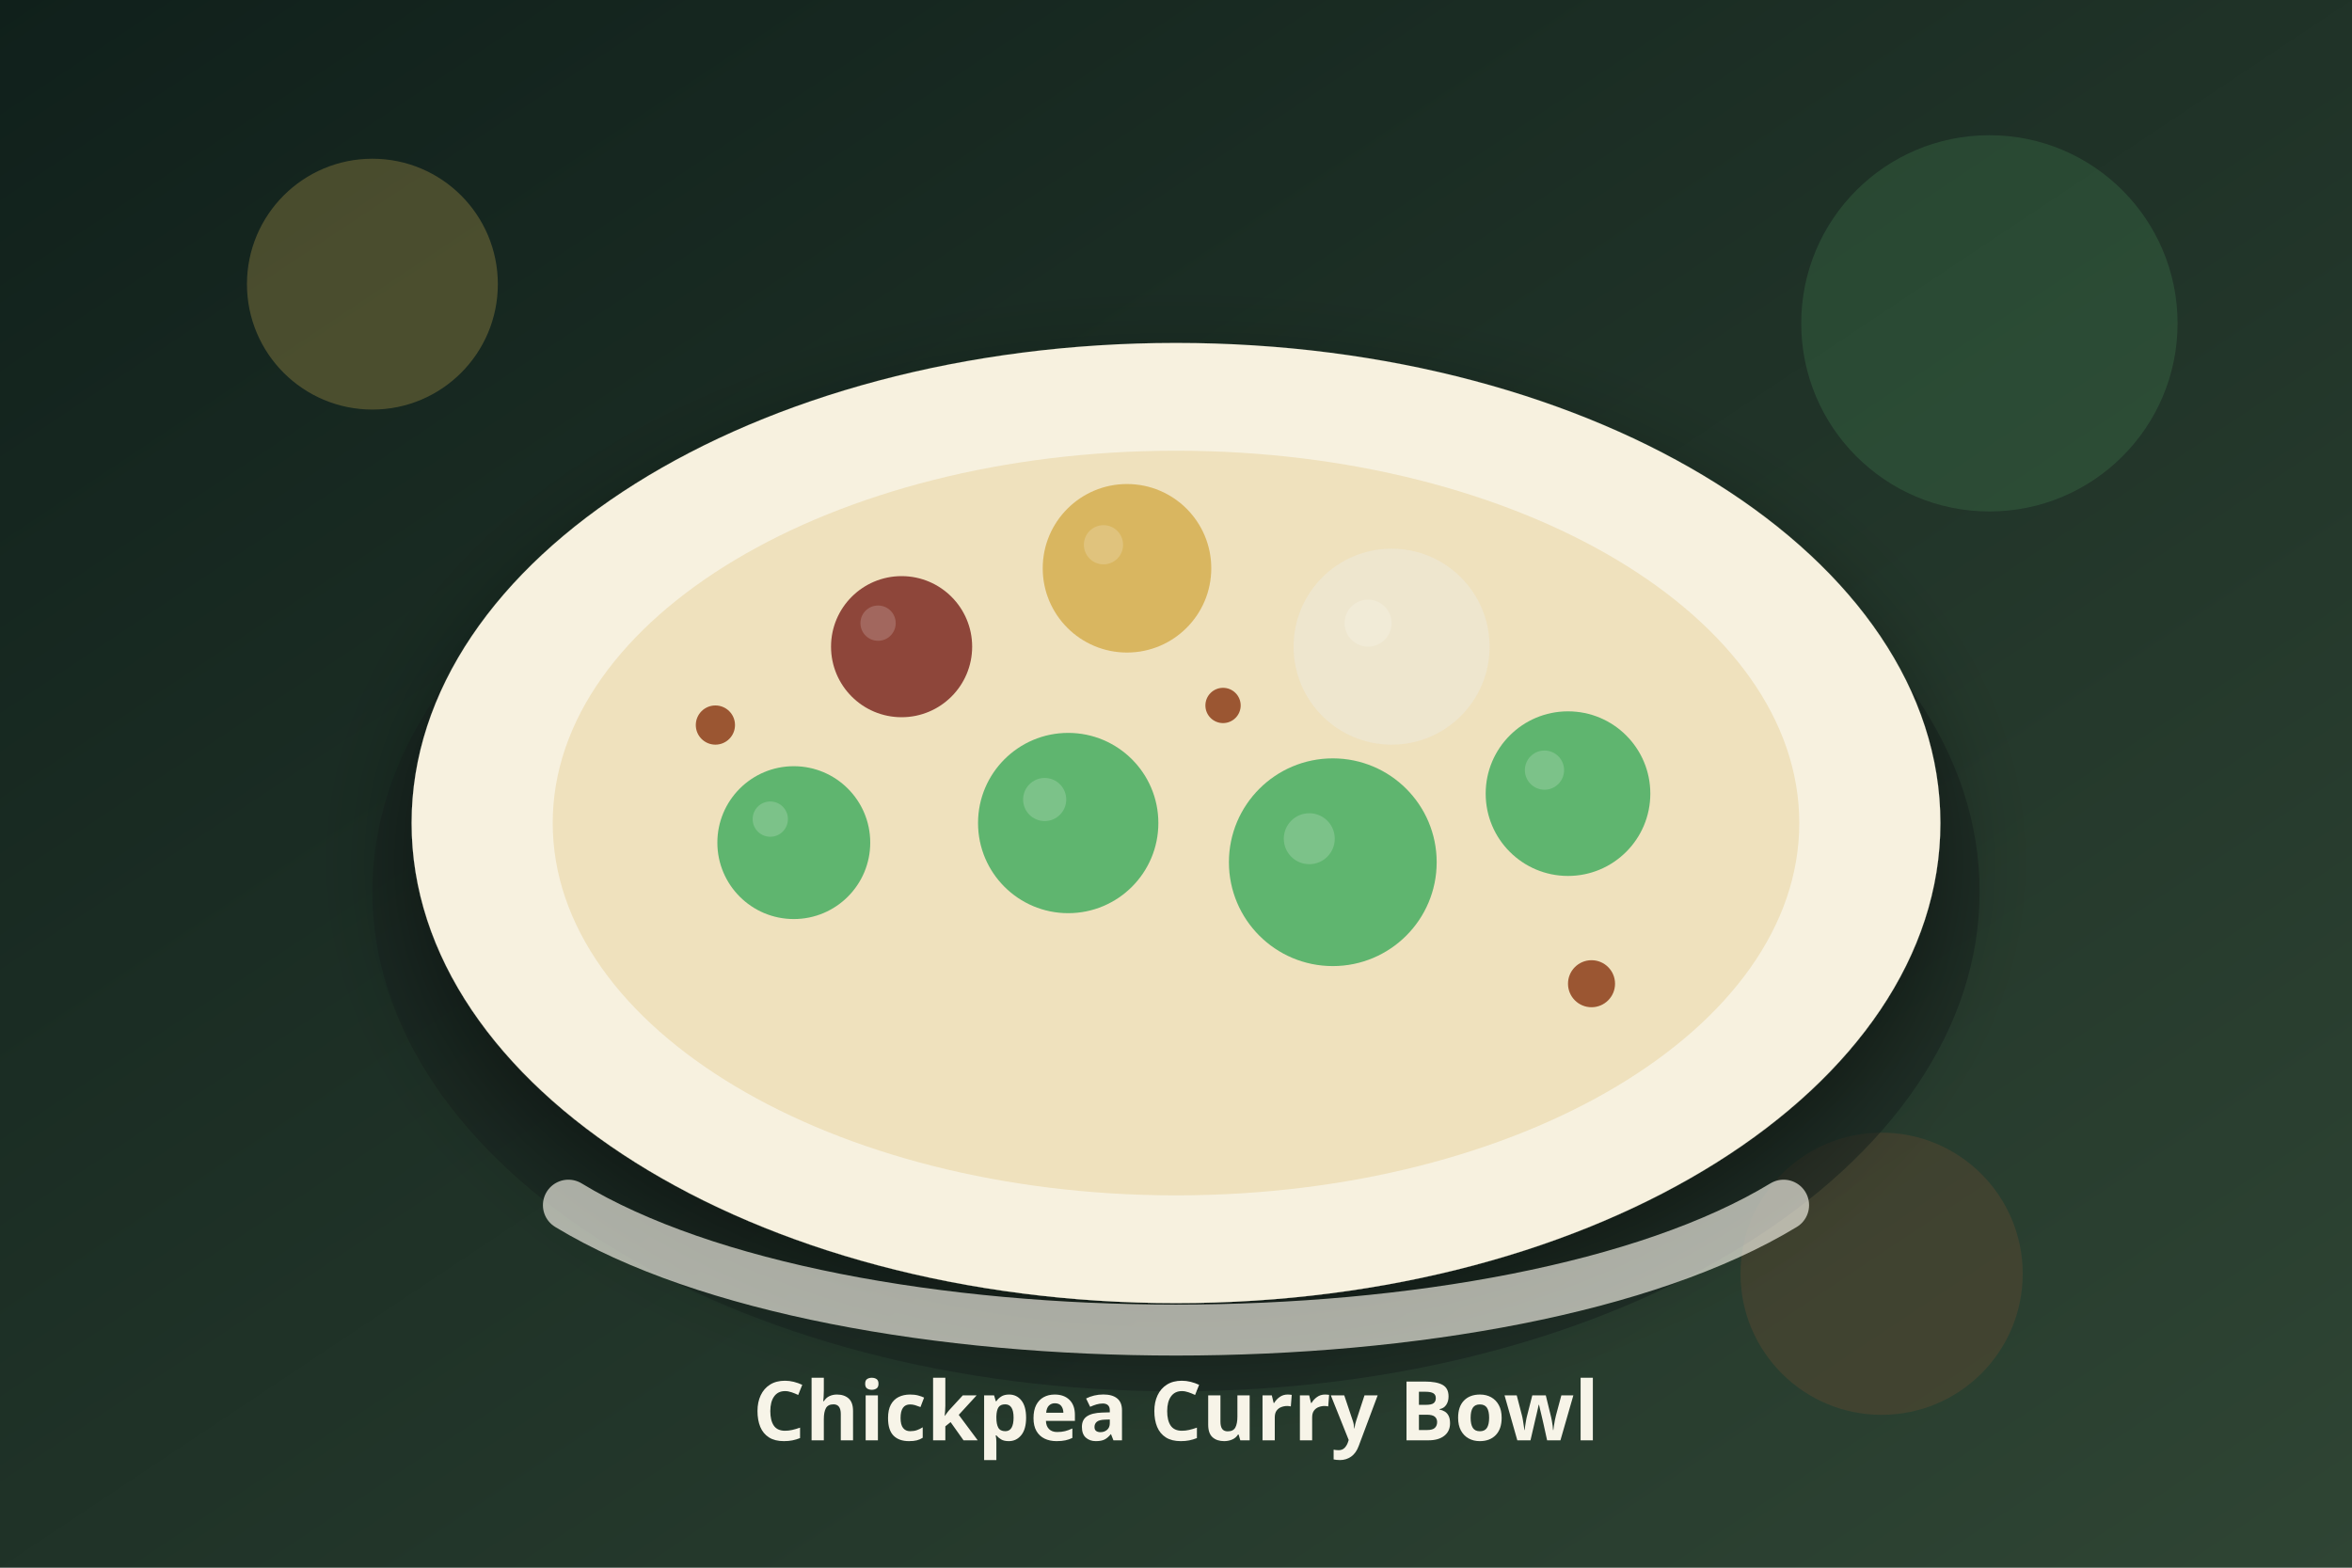
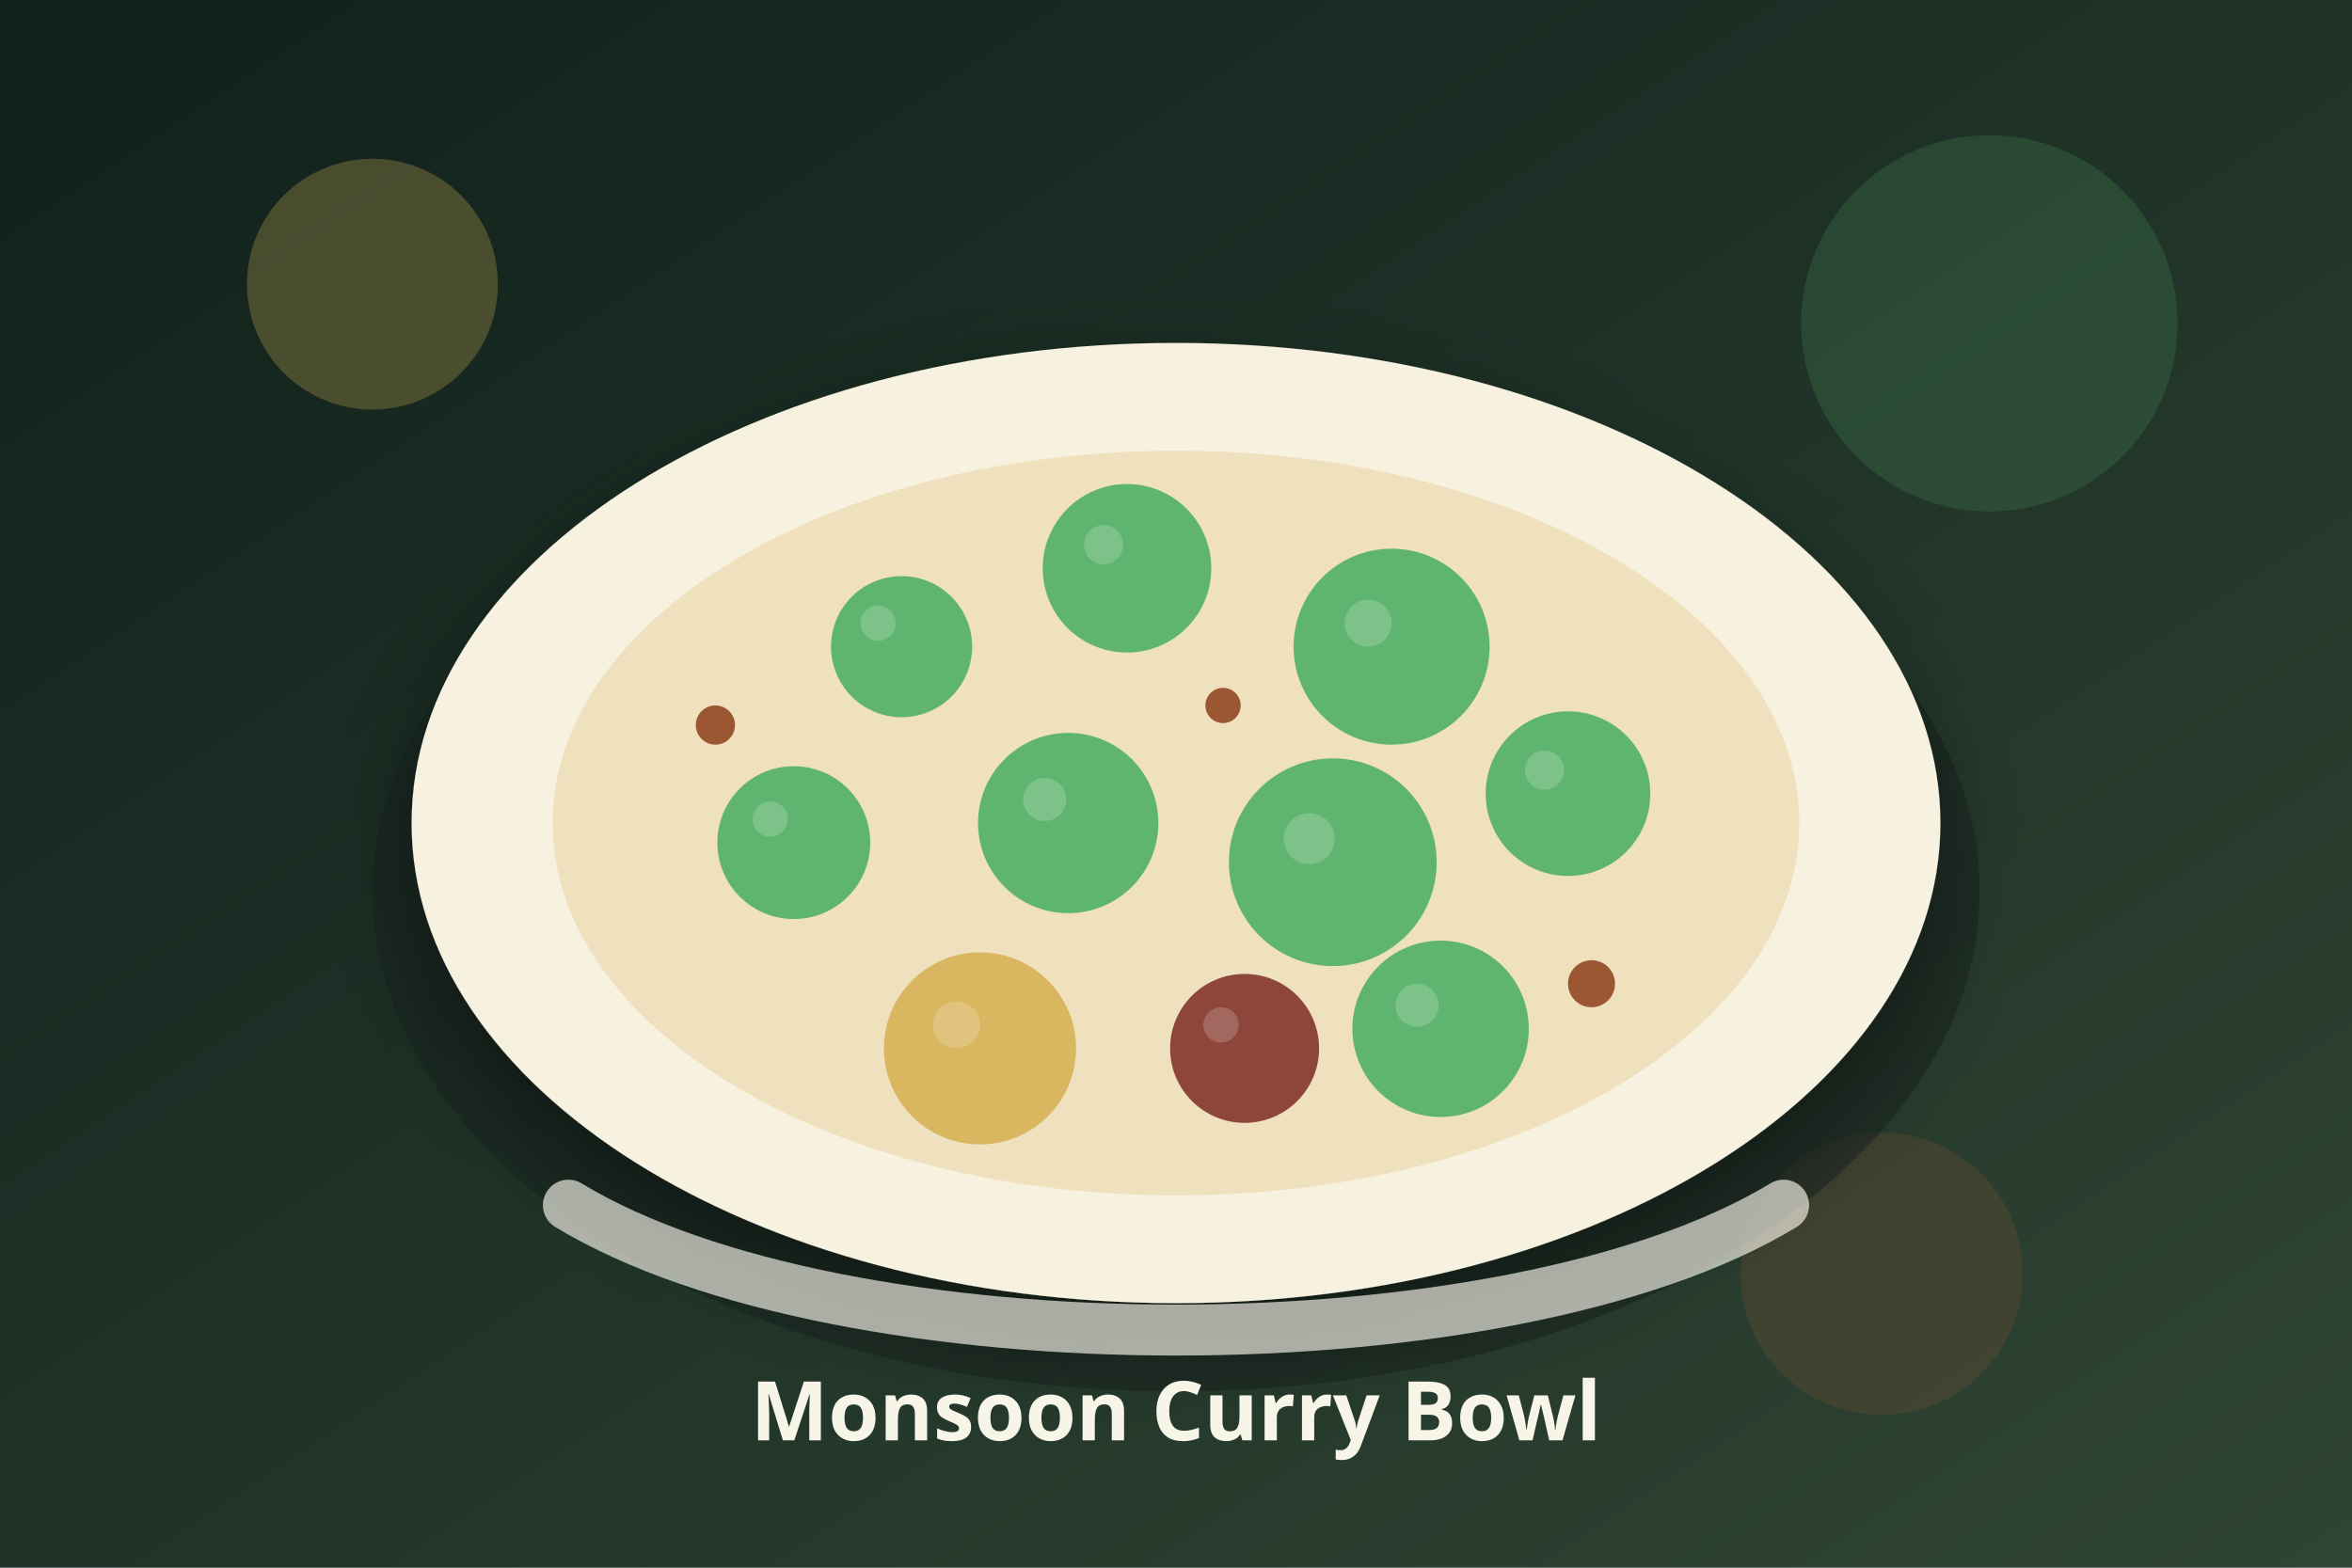
<svg xmlns="http://www.w3.org/2000/svg" width="1200" height="800" viewBox="0 0 1200 800" role="img" aria-labelledby="title desc">
  <defs>
    <linearGradient id="bg" x1="0" y1="0" x2="1" y2="1">
      <stop offset="0" stop-color="#10201b" />
      <stop offset="1" stop-color="#2f4534" />
    </linearGradient>
    <filter id="shadow" x="-20%" y="-20%" width="140%" height="150%">
      <feDropShadow dx="0" dy="20" stdDeviation="24" flood-color="#09110d" flood-opacity=".42" />
    </filter>
  </defs>
  <rect width="1200" height="800" fill="url(#bg)" />
  <circle cx="190" cy="145" r="64" fill="#f4c95d" opacity=".24" />
  <circle cx="1015" cy="165" r="96" fill="#5ab36c" opacity=".18" />
  <circle cx="960" cy="650" r="72" fill="#9b5632" opacity=".2" />
  <ellipse cx="600" cy="455" rx="410" ry="255" fill="#18221f" opacity=".55" />
  <ellipse cx="600" cy="420" rx="390" ry="245" fill="#f7f1df" filter="url(#shadow)" />
  <ellipse cx="600" cy="420" rx="318" ry="190" fill="#efe1bd" />
-   <circle cx="460" cy="330" r="36" fill="#8a3f35" opacity=".96" />
+   <circle cx="460" cy="330" r="36" fill="#5ab36c" opacity=".96" />
  <circle cx="448" cy="318" r="9" fill="#fff" opacity=".18" />
-   <circle cx="575" cy="290" r="43" fill="#d9b45d" opacity=".96" />
+   <circle cx="575" cy="290" r="43" fill="#5ab36c" opacity=".96" />
  <circle cx="563" cy="278" r="10" fill="#fff" opacity=".18" />
-   <circle cx="710" cy="330" r="50" fill="#eee6cf" opacity=".96" />
+   <circle cx="710" cy="330" r="50" fill="#5ab36c" opacity=".96" />
  <circle cx="698" cy="318" r="12" fill="#fff" opacity=".18" />
  <circle cx="405" cy="430" r="39" fill="#5ab36c" opacity=".96" />
  <circle cx="393" cy="418" r="9" fill="#fff" opacity=".18" />
  <circle cx="545" cy="420" r="46" fill="#5ab36c" opacity=".96" />
  <circle cx="533" cy="408" r="11" fill="#fff" opacity=".18" />
  <circle cx="680" cy="440" r="53" fill="#5ab36c" opacity=".96" />
  <circle cx="668" cy="428" r="13" fill="#fff" opacity=".18" />
  <circle cx="800" cy="405" r="42" fill="#5ab36c" opacity=".96" />
  <circle cx="788" cy="393" r="10" fill="#fff" opacity=".18" />
+   <circle cx="500" cy="535" r="49" fill="#d9b45d" opacity=".96" />
+   <circle cx="488" cy="523" r="12" fill="#fff" opacity=".18" />
+   <circle cx="635" cy="535" r="38" fill="#8a3f35" opacity=".96" />
+   <circle cx="623" cy="523" r="9" fill="#fff" opacity=".18" />
+   <circle cx="735" cy="525" r="45" fill="#5ab36c" opacity=".96" />
+   <circle cx="723" cy="513" r="11" fill="#fff" opacity=".18" />
  <circle cx="812" cy="502" r="12" fill="#9b5632" />
  <circle cx="365" cy="370" r="10" fill="#9b5632" />
  <circle cx="624" cy="360" r="9" fill="#9b5632" />
  <path d="M290 615 C430 700 770 700 910 615" fill="none" stroke="#fbf8ec" stroke-width="26" stroke-linecap="round" opacity=".65" />
-   <text x="600" y="735" fill="#f7f4e8" font-family="system-ui, sans-serif" font-size="42" font-weight="800" text-anchor="middle">Chickpea Curry Bowl</text>
+   <text x="600" y="735" fill="#f7f4e8" font-family="system-ui, sans-serif" font-size="42" font-weight="800" text-anchor="middle">Monsoon Curry Bowl</text>
</svg>
